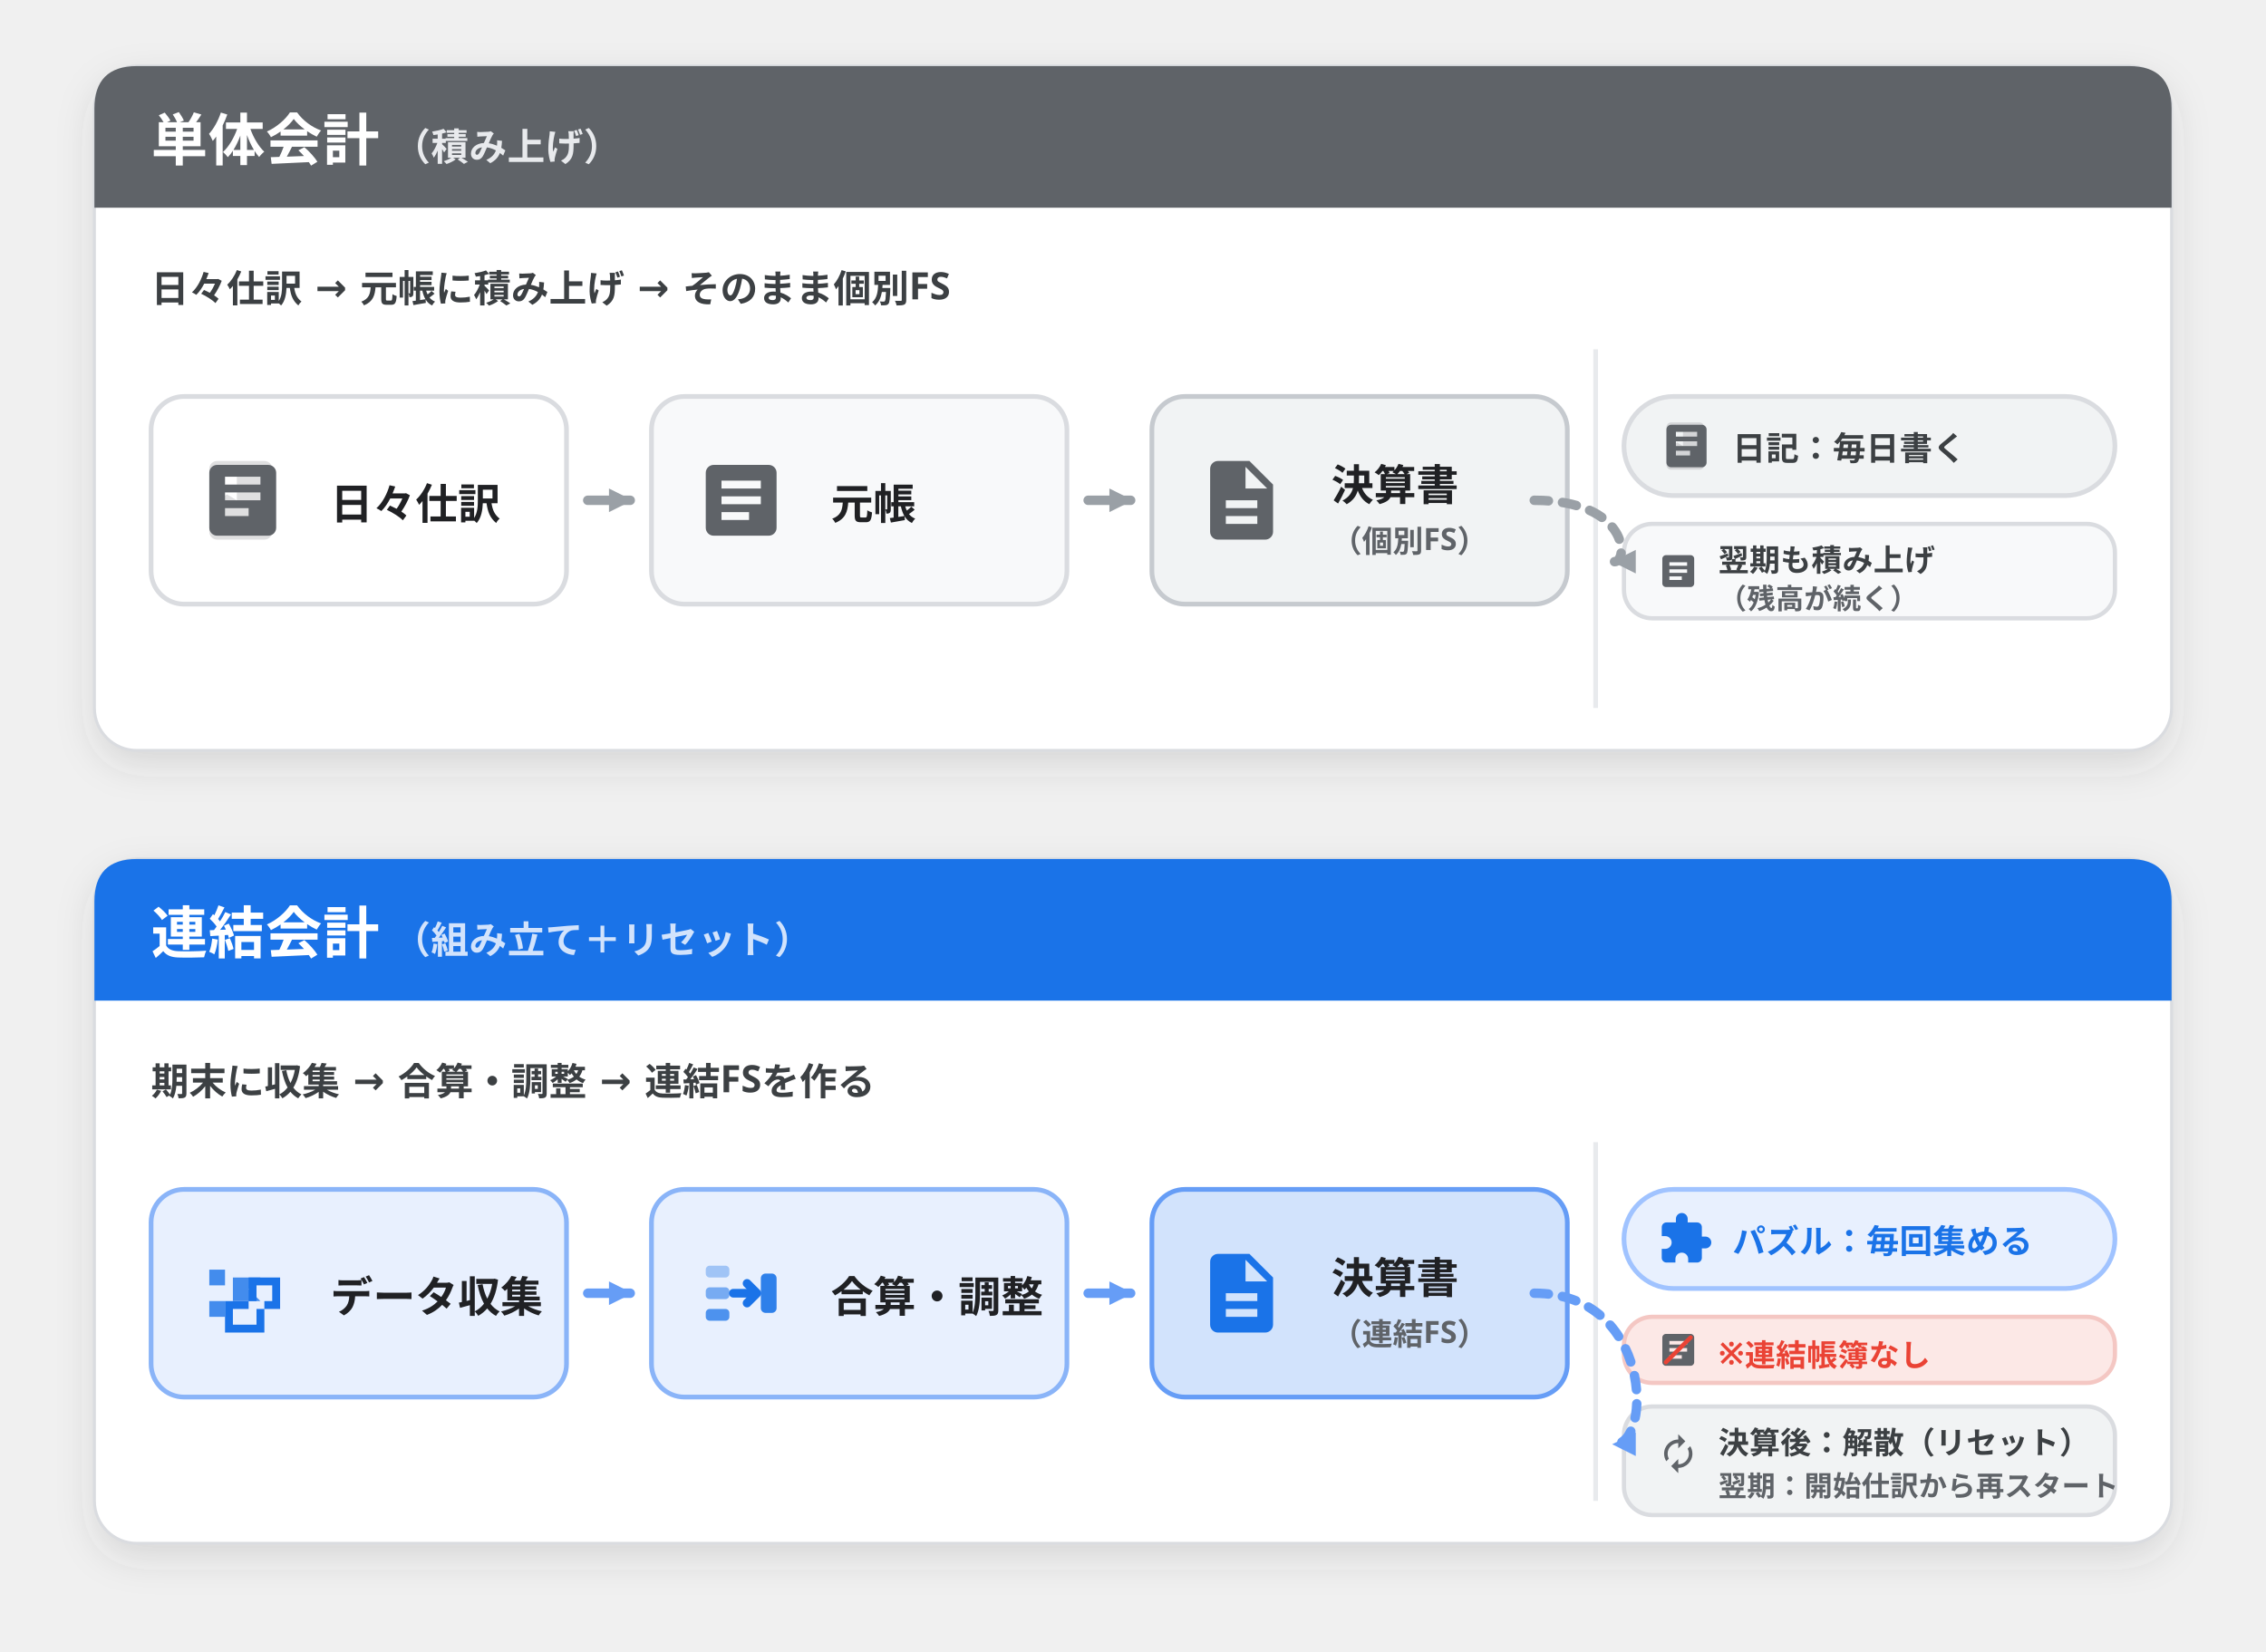
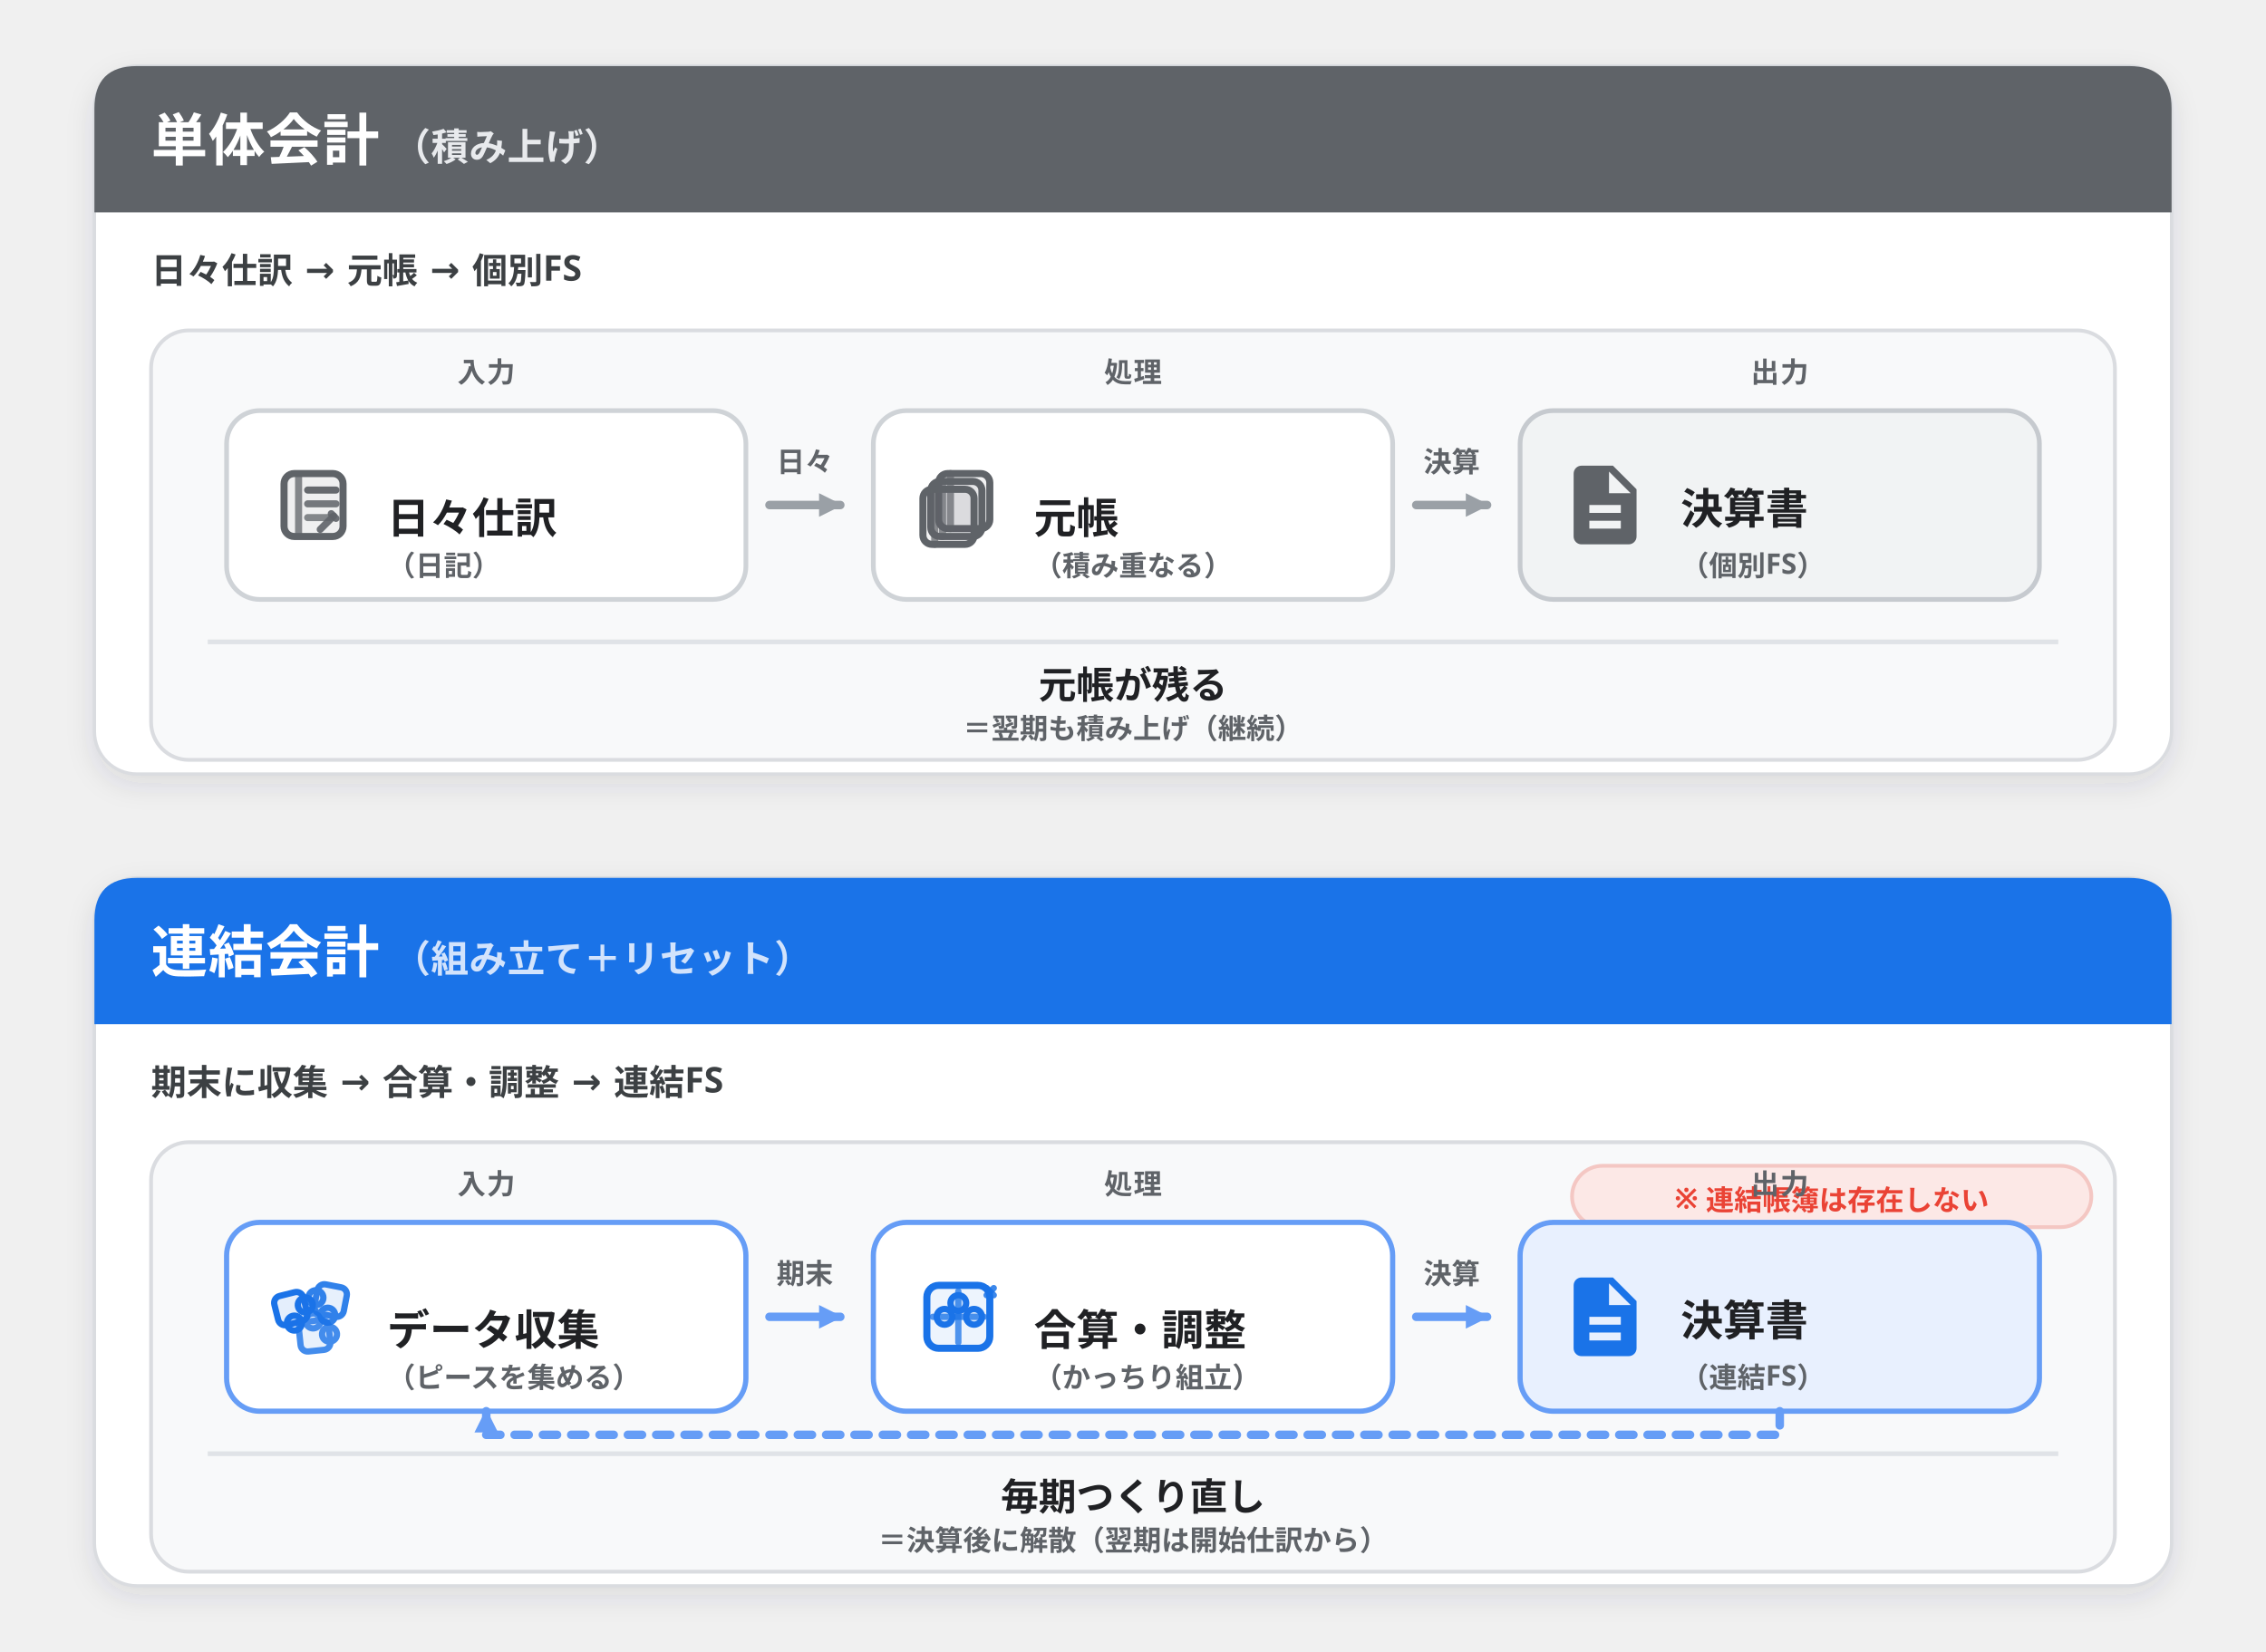
<svg xmlns="http://www.w3.org/2000/svg" width="960" height="700" viewBox="0 0 960 700">
  <defs>
    <style>
      .t { font-family: "Noto Sans JP","Hiragino Sans","Yu Gothic","Meiryo",sans-serif; }

-       /* Type scale */
+       /* type */
      .title { font-weight: 900; font-size: 24px; fill: #ffffff; letter-spacing: 0.01em; }
      .title-sub { font-weight: 600; font-size: 16px; }
-       .desc { font-weight: 700; font-size: 16px; fill: #3c4043; }
+       .desc { font-weight: 800; font-size: 15px; fill: #3c4043; }
+       .col { font-weight: 900; font-size: 12px; fill: #5f6368; letter-spacing: 0.04em; }
      .step { font-weight: 900; font-size: 18px; fill: #202124; }
-       .step-sub { font-weight: 700; font-size: 13px; fill: #5f6368; }
-       .pill-text { font-weight: 900; font-size: 14px; letter-spacing: 0.01em; }
-       .chip-text { font-weight: 900; font-size: 13px; letter-spacing: 0.01em; }
-       .chip-sub  { font-weight: 700; font-size: 12px; letter-spacing: 0.01em; fill: #5f6368; }
+       .sub { font-weight: 700; font-size: 12px; fill: #5f6368; }
+       .caption-strong { font-weight: 900; font-size: 16px; fill: #202124; }
+       .caption-sub { font-weight: 800; font-size: 12px; fill: #5f6368; }

-       /* Card */
-       .card { fill: #ffffff; filter: url(#dropShadow); }
-       .card-border { fill: none; stroke: #dadce0; stroke-width: 1.25; }
+       /* card */
+       .card { fill: #ffffff; filter: url(#shadow); }
+       .card-border { fill: none; stroke: #dadce0; stroke-width: 1.4; }
      .header-standalone { fill: #5f6368; }
      .header-consolidated { fill: #1a73e8; }
-       .divider { stroke: #e8eaed; stroke-width: 2; }

-       /* Boxes */
-       .box { fill: #ffffff; stroke: #dadce0; stroke-width: 2; }
-       .box-soft { fill: #f8f9fa; stroke: #dadce0; stroke-width: 2; }
-       .box-final { fill: #f1f3f4; stroke: #c6cacf; stroke-width: 2; }
-       .box-blue { fill: #e8f0fe; stroke: #8ab4f8; stroke-width: 2; }
-       .box-final-blue { fill: #d2e3fc; stroke: #669df6; stroke-width: 2; }
+       /* panel */
+       .panel { fill: #f8f9fa; stroke: #dadce0; stroke-width: 1.6; }
+       .divider { stroke: #e0e3e7; stroke-width: 2; }

-       /* Arrows */
-       .arrow { stroke-width: 4; fill: none; stroke-linecap: round; }
-       .arrow-grey { stroke: #9aa0a6; marker-end: url(#arrowHeadGrey); }
-       .arrow-blue { stroke: #669df6; marker-end: url(#arrowHeadBlue); }
-       .arrow-blue-dash { stroke: #669df6; stroke-dasharray: 6 6; marker-end: url(#arrowHeadBlue); }
-       .arrow-grey-dash { stroke: #9aa0a6; stroke-dasharray: 6 6; marker-end: url(#arrowHeadGrey); }
+       /* boxes */
+       .b { fill: #ffffff; stroke: #cfd3d7; stroke-width: 2; }
+       .b-final { fill: #f1f3f4; stroke: #c6cacf; stroke-width: 2; }
+       .b-blue { fill: #ffffff; stroke: #669df6; stroke-width: 2.2; }
+       .b-final-blue { fill: #e8f0fe; stroke: #669df6; stroke-width: 2.2; }

-       /* Icons */
+       /* arrows */
+       .a { stroke-width: 3.6; fill: none; stroke-linecap: round; }
+       .a-grey { stroke: #9aa0a6; marker-end: url(#mGrey); }
+       .a-blue { stroke: #669df6; marker-end: url(#mBlue); }
+       .a-blue-dash { stroke: #669df6; stroke-dasharray: 6 6; marker-end: url(#mBlue); }
+ 
+       /* chips */
+       .chip-red { fill: #fce8e6; stroke: #f4c7c3; stroke-width: 1.6; }
+       .chip-red-text { font-weight: 900; font-size: 12px; fill: #ea4335; }
+ 
+       /* icons */
      .icon-grey { fill: #5f6368; color: #5f6368; }
      .icon-blue { fill: #1a73e8; color: #1a73e8; }
-       .icon-red  { fill: #ea4335; color: #ea4335; }
    </style>
-     <filter id="dropShadow" x="-10%" y="-10%" width="120%" height="120%">
-       <feDropShadow dx="0" dy="6" stdDeviation="8" flood-color="#3c4043" flood-opacity="0.14" />
+     <filter id="shadow" x="-10%" y="-10%" width="120%" height="120%">
+       <feDropShadow dx="0" dy="4" stdDeviation="6" flood-color="#3c4043" flood-opacity="0.12" />
    </filter>
-     <marker id="arrowHeadGrey" viewBox="0 0 10 10" refX="9" refY="5" markerWidth="10" markerHeight="10" markerUnits="userSpaceOnUse" orient="auto">
+     <marker id="mGrey" viewBox="0 0 10 10" refX="9" refY="5" markerWidth="10" markerHeight="10" markerUnits="userSpaceOnUse" orient="auto">
      <path d="M0 0 L10 5 L0 10 z" fill="#9aa0a6" />
    </marker>
-     <marker id="arrowHeadBlue" viewBox="0 0 10 10" refX="9" refY="5" markerWidth="10" markerHeight="10" markerUnits="userSpaceOnUse" orient="auto">
+     <marker id="mBlue" viewBox="0 0 10 10" refX="9" refY="5" markerWidth="10" markerHeight="10" markerUnits="userSpaceOnUse" orient="auto">
      <path d="M0 0 L10 5 L0 10 z" fill="#669df6" />
    </marker>
-     <symbol id="icon-diary" viewBox="0 0 24 24">
-       <path d="M18 2H6c-1.1 0-2 .9-2 2v16c0 1.1.9 2 2 2h12c1.1 0 2-.9 2-2V4c0-1.1-.9-2-2-2zM6 4h5v8l-2.5-1.5L6 12V4z" fill-opacity="0.2" />
-       <path d="M19 3H6c-1.1 0-2 .9-2 2v14c0 1.1.9 2 2 2h13c1.1 0 2-.9 2-2V5c0-1.1-.9-2-2-2zm-5 13H8v-2h6v2zm3-4H8v-2h9v2zm0-4H8V6h9v2z" />
+     <symbol id="icon-diary-writing" viewBox="0 0 24 24">
+       <rect x="5" y="4" width="15" height="16" rx="2.6" fill="currentColor" fill-opacity="0.10" stroke="currentColor" stroke-width="1.8" stroke-linejoin="round" />
+       <line x1="8.7" y1="4" x2="8.7" y2="20" stroke="currentColor" stroke-width="1.8" opacity="0.75" />
+       <line x1="11" y1="8.2" x2="18.2" y2="8.2" stroke="currentColor" stroke-width="1.8" stroke-linecap="round" opacity="0.95" />
+       <line x1="11" y1="11.7" x2="18.2" y2="11.7" stroke="currentColor" stroke-width="1.8" stroke-linecap="round" opacity="0.85" />
+       <line x1="11" y1="15.2" x2="16.8" y2="15.2" stroke="currentColor" stroke-width="1.8" stroke-linecap="round" opacity="0.75" />
+       <path d="M14.2 18.2 L17.6 14.8" stroke="currentColor" stroke-width="1.8" stroke-linecap="round" opacity="0.9" />
+       <path d="M17.0 14.2 L18.2 15.4" stroke="currentColor" stroke-width="1.8" stroke-linecap="round" opacity="0.9" />
    </symbol>
-     <symbol id="icon-ledger" viewBox="0 0 24 24">
-       <path d="M19 3H5c-1.1 0-2 .9-2 2v14c0 1.1.9 2 2 2h14c1.1 0 2-.9 2-2V5c0-1.1-.9-2-2-2zm-5 14H7v-2h7v2zm3-4H7v-2h10v2zm0-4H7V7h10v2z" />
+     <symbol id="icon-diary-stack" viewBox="0 0 24 24">
+       <g fill="currentColor" fill-opacity="0.08" stroke="currentColor" stroke-width="1.8" stroke-linejoin="round">
+         <rect x="7" y="4" width="13" height="14" rx="2.3" />
+         <rect x="5" y="6" width="13" height="14" rx="2.3" />
+         <rect x="3" y="8" width="13" height="14" rx="2.3" />
+       </g>
+       <g stroke="currentColor" stroke-width="1.8" stroke-linecap="round" opacity="0.7">
+         <line x1="10" y1="4" x2="10" y2="18" />
+         <line x1="8" y1="6" x2="8" y2="20" />
+         <line x1="6" y1="8" x2="6" y2="22" />
+       </g>
+     </symbol>
+     <symbol id="icon-puzzle-scatter" viewBox="0 0 24 24">
+       <g fill="currentColor" fill-opacity="0.12" stroke="currentColor" stroke-width="1.6" stroke-linejoin="round">
+         <g transform="rotate(-14 7.2 10.2)" opacity="1">
+           <rect x="3" y="6" width="7.6" height="7.6" rx="1.8" />
+           <circle cx="10.6" cy="9.8" r="1.9" />
+           <circle cx="6.8" cy="13.6" r="1.9" />
+         </g>
+         <g transform="rotate(11 16.5 8.0)" opacity="0.9">
+           <rect x="13" y="4" width="7.6" height="7.6" rx="1.8" />
+           <circle cx="13.0" cy="7.8" r="1.9" />
+           <circle cx="16.8" cy="11.6" r="1.9" />
+         </g>
+         <g transform="rotate(-6 13.0 17.0)" opacity="0.82">
+           <rect x="9" y="13" width="7.6" height="7.6" rx="1.8" />
+           <circle cx="16.6" cy="16.8" r="1.9" />
+           <circle cx="12.8" cy="13.0" r="1.9" />
+         </g>
+       </g>
+     </symbol>
+     <symbol id="icon-puzzle-fit" viewBox="0 0 24 24">
+       <rect x="4" y="4" width="16" height="16" rx="3" fill="currentColor" fill-opacity="0.08" stroke="currentColor" stroke-width="1.8" stroke-linejoin="round" />
+       <line x1="12" y1="5.5" x2="12" y2="18.5" stroke="currentColor" stroke-width="1.6" opacity="0.75" stroke-linecap="round" />
+       <line x1="5.5" y1="12" x2="18.5" y2="12" stroke="currentColor" stroke-width="1.6" opacity="0.75" stroke-linecap="round" />
+       <circle cx="12" cy="8.5" r="2.0" fill="currentColor" fill-opacity="0.14" stroke="currentColor" stroke-width="1.6" />
+       <circle cx="8.5" cy="12" r="2.0" fill="currentColor" fill-opacity="0.14" stroke="currentColor" stroke-width="1.6" />
+       <circle cx="16.0" cy="12" r="2.0" fill="currentColor" fill-opacity="0.14" stroke="currentColor" stroke-width="1.6" />
+       <path d="M19.2 6.5 L21.0 4.7" stroke="currentColor" stroke-width="1.6" stroke-linecap="round" opacity="0.85" />
+       <path d="M21.0 6.5 L19.2 4.7" stroke="currentColor" stroke-width="1.6" stroke-linecap="round" opacity="0.85" />
    </symbol>
    <symbol id="icon-report" viewBox="0 0 24 24">
-       <path d="M14 2H6c-1.1 0-1.99.9-1.99 2L4 20c0 1.1.89 2 1.99 2H18c1.1 0 2-.9 2-2V8l-6-6zm2 16H8v-2h8v2zm0-4H8v-2h8v2zm-3-5V3.5L18.5 9H13z" />
-     </symbol>
-     <symbol id="icon-gather" viewBox="0 0 24 24">
-       <path d="M4 14h4v4H4zM4 6h4v4H4zM10 8h7l-3 3 3 3h-7V8z" opacity="0.8" />
-       <path d="M20 10v4h-4v-4h4m2-2h-8v8h8V8zM16 16v4h-6v-4h6m2-2H8v8h10v-8z" fill-rule="evenodd" />
-     </symbol>
-     <symbol id="icon-merge" viewBox="0 0 24 24">
-       <rect x="3" y="5" width="6" height="3" rx="1" fill="currentColor" opacity="0.35" />
-       <rect x="3" y="10.5" width="6" height="3" rx="1" fill="currentColor" opacity="0.55" />
-       <rect x="3" y="16" width="6" height="3" rx="1" fill="currentColor" opacity="0.75" />
-       <path d="M10 12h5" stroke="currentColor" stroke-width="2.2" stroke-linecap="round" />
-       <path d="M13.5 9.5 L16 12 L13.5 14.5" fill="none" stroke="currentColor" stroke-width="2.2" stroke-linecap="round" stroke-linejoin="round" />
-       <rect x="17" y="7" width="4" height="10" rx="1.2" fill="currentColor" opacity="0.9" />
-     </symbol>
-     <symbol id="icon-puzzle" viewBox="0 0 24 24">
-       <path d="M20.5 11H19V7c0-1.1-.9-2-2-2h-4V3.5C13 2.12 11.88 1 10.5 1S8 2.12 8 3.5V5H4c-1.1 0-1.99.9-1.99 2v3.8H3.5c1.49 0 2.7 1.21 2.7 2.7s-1.21 2.7-2.7 2.7H2V20c0 1.1.9 2 2 2h3.8v-1.5c0-1.49 1.21-2.7 2.7-2.7 1.49 0 2.7 1.21 2.7 2.7V22H17c1.1 0 2-.9 2-2v-4h1.5c1.38 0 2.5-1.12 2.5-2.5S21.88 11 20.5 11z" />
-     </symbol>
-     <symbol id="icon-reset" viewBox="0 0 24 24">
-       <path d="M12 6v3l4-4-4-4v3c-4.42 0-8 3.58-8 8 0 1.57.46 3.03 1.24 4.26L6.7 14.8c-.45-.83-.7-1.79-.7-2.8 0-3.31 2.69-6 6-6zm6.76 1.74L17.3 9.2c.44.84.7 1.79.7 2.8 0 3.31-2.69 6-6 6v-3l-4 4 4 4v-3c4.42 0 8-3.58 8-8 0-1.57-.46-3.03-1.24-4.26z" />
-     </symbol>
-     <symbol id="icon-no-ledger" viewBox="0 0 24 24">
-       <use href="#icon-ledger" x="0" y="0" width="24" height="24" />
-       <path d="M5 19 L19 5" stroke="#ea4335" stroke-width="2.4" stroke-linecap="round" />
+       <path d="M14 2H6c-1.1 0-1.99.9-1.99 2L4 20c0 1.1.89 2 1.99 2H18c1.1 0 2-.9 2-2V8l-6-6zm2 16H8v-2h8v2zm0-4H8v-2h8v2zm-3-5V3.5L18.5 9H13z" fill="currentColor" />
    </symbol>
  </defs>
  <g transform="translate(40,28)">
-     <rect width="880" height="290" rx="18" class="card" />
-     <rect width="880" height="290" rx="18" class="card-border" />
-     <path d="M0,18 Q0,0 18,0 H862 Q880,0 880,18 V60 H0 Z" class="header-standalone" />
+     <rect width="880" height="300" rx="18" class="card" />
+     <rect width="880" height="300" rx="18" class="card-border" />
+     <path d="M0,18 Q0,0 18,0 H862 Q880,0 880,18 V62 H0 Z" class="header-standalone" />
    <text x="24" y="40" class="t title">単体会計 <tspan class="title-sub" fill="#e8eaed">（積み上げ）</tspan>
    </text>
-     <text x="24" y="100" class="t desc">日々仕訳 → 元帳に積み上げ → そのまま個別FS</text>
-     <line x1="636" y1="120" x2="636" y2="272" class="divider" />
-     <g transform="translate(24,140)">
-       <rect width="176" height="88" rx="14" class="box" />
-       <use href="#icon-diary" x="18" y="24" width="40" height="40" class="icon-grey" />
-       <text x="76" y="52" class="t step">日々仕訳</text>
-       <line x1="185" y1="44" x2="203" y2="44" class="arrow arrow-grey" />
-       <g transform="translate(212,0)">
-         <rect width="176" height="88" rx="14" class="box-soft" />
-         <use href="#icon-ledger" x="18" y="24" width="40" height="40" class="icon-grey" />
-         <text x="76" y="52" class="t step">元帳</text>
+     <text x="24" y="92" class="t desc">日々仕訳 → 元帳 → 個別FS</text>
+     <g transform="translate(24,112)">
+       <rect width="832" height="182" rx="16" class="panel" />
+       <text x="142" y="22" class="t col" text-anchor="middle">入力</text>
+       <text x="416" y="22" class="t col" text-anchor="middle">処理</text>
+       <text x="690" y="22" class="t col" text-anchor="middle">出力</text>
+       <g transform="translate(32,34)">
+         <rect width="220" height="80" rx="14" class="b" />
+         <use href="#icon-diary-writing" x="16" y="20" width="40" height="40" class="icon-grey" />
+         <text x="68" y="52" class="t step">日々仕訳</text>
+         <text x="68" y="70" class="t sub">（日記）</text>
      </g>
-       <line x1="397" y1="44" x2="415" y2="44" class="arrow arrow-grey" />
-       <g transform="translate(424,0)">
-         <rect width="176" height="88" rx="14" class="box-final" />
-         <use href="#icon-report" x="18" y="24" width="40" height="40" class="icon-grey" />
-         <text x="76" y="44" class="t step">決算書</text>
-         <text x="76" y="66" class="t step-sub">（個別FS）</text>
+       <g transform="translate(306,34)">
+         <rect width="220" height="80" rx="14" class="b" />
+         <use href="#icon-diary-stack" x="16" y="20" width="40" height="40" class="icon-grey" />
+         <text x="68" y="52" class="t step">元帳</text>
+         <text x="68" y="70" class="t sub">（積み重なる）</text>
      </g>
+       <g transform="translate(580,34)">
+         <rect width="220" height="80" rx="14" class="b-final" />
+         <use href="#icon-report" x="16" y="20" width="40" height="40" class="icon-grey" />
+         <text x="68" y="48" class="t step">決算書</text>
+         <text x="68" y="70" class="t sub">（個別FS）</text>
+       </g>
+       <line x1="262" y1="74" x2="292" y2="74" class="a a-grey" />
+       <text x="277" y="60" class="t sub" text-anchor="middle">日々</text>
+       <line x1="536" y1="74" x2="566" y2="74" class="a a-grey" />
+       <text x="551" y="60" class="t sub" text-anchor="middle">決算</text>
+       <line x1="24" y1="132" x2="808" y2="132" class="divider" />
+       <text x="416" y="156" class="t caption-strong" text-anchor="middle">元帳が残る</text>
+       <text x="416" y="173" class="t caption-sub" text-anchor="middle">＝翌期も積み上げ（継続）</text>
    </g>
-     <g transform="translate(648,140)">
-       <rect width="208" height="42" rx="21" fill="#f1f3f4" stroke="#dadce0" stroke-width="2" />
-       <use href="#icon-diary" x="14" y="9" width="24" height="24" class="icon-grey" />
-       <text x="46" y="27" class="t pill-text" fill="#3c4043">日記：毎日書く</text>
-       <rect y="54" width="208" height="40" rx="12" fill="#f8f9fa" stroke="#dadce0" stroke-width="1.8" />
-       <use href="#icon-ledger" x="14" y="65" width="18" height="18" class="icon-grey" />
-       <text x="40" y="74" class="t chip-text" fill="#3c4043">翌期も積み上げ</text>
-       <text x="40" y="90" class="t chip-sub">（残高が続く）</text>
-     </g>
-     <path d="M610 184 C 650 184 650 210 644 210" class="arrow arrow-grey-dash" />
  </g>
-   <g transform="translate(40,364)">
-     <rect width="880" height="290" rx="18" class="card" />
-     <rect width="880" height="290" rx="18" class="card-border" />
-     <path d="M0,18 Q0,0 18,0 H862 Q880,0 880,18 V60 H0 Z" class="header-consolidated" />
+   <g transform="translate(40,372)">
+     <rect width="880" height="300" rx="18" class="card" />
+     <rect width="880" height="300" rx="18" class="card-border" />
+     <path d="M0,18 Q0,0 18,0 H862 Q880,0 880,18 V62 H0 Z" class="header-consolidated" />
    <text x="24" y="40" class="t title">連結会計 <tspan class="title-sub" fill="#d2e3fc">（組み立て＋リセット）</tspan>
    </text>
-     <text x="24" y="100" class="t desc">期末に収集 → 合算・調整 → 連結FSを作る</text>
-     <line x1="636" y1="120" x2="636" y2="272" class="divider" />
-     <g transform="translate(24,140)">
-       <rect width="176" height="88" rx="14" class="box-blue" />
-       <use href="#icon-gather" x="18" y="24" width="40" height="40" class="icon-blue" />
-       <text x="76" y="52" class="t step">データ収集</text>
-       <line x1="185" y1="44" x2="203" y2="44" class="arrow arrow-blue" />
-       <g transform="translate(212,0)">
-         <rect width="176" height="88" rx="14" class="box-blue" />
-         <use href="#icon-merge" x="18" y="24" width="40" height="40" class="icon-blue" />
-         <text x="76" y="52" class="t step">合算・調整</text>
+     <text x="24" y="92" class="t desc">期末に収集 → 合算・調整 → 連結FS</text>
+     <g transform="translate(24,112)">
+       <rect width="832" height="182" rx="16" class="panel" />
+       <g transform="translate(602,10)">
+         <rect width="220" height="26" rx="13" class="chip-red" />
+         <text x="110" y="18" class="t chip-red-text" text-anchor="middle">※ 連結帳簿は存在しない</text>
      </g>
-       <line x1="397" y1="44" x2="415" y2="44" class="arrow arrow-blue" />
-       <g transform="translate(424,0)">
-         <rect width="176" height="88" rx="14" class="box-final-blue" />
-         <use href="#icon-report" x="18" y="24" width="40" height="40" class="icon-blue" />
-         <text x="76" y="44" class="t step">決算書</text>
-         <text x="76" y="66" class="t step-sub" fill="#1a73e8">（連結FS）</text>
+       <text x="142" y="22" class="t col" text-anchor="middle">入力</text>
+       <text x="416" y="22" class="t col" text-anchor="middle">処理</text>
+       <text x="690" y="22" class="t col" text-anchor="middle">出力</text>
+       <g transform="translate(32,34)">
+         <rect width="220" height="80" rx="14" class="b-blue" />
+         <use href="#icon-puzzle-scatter" x="16" y="20" width="40" height="40" class="icon-blue" />
+         <text x="68" y="52" class="t step">データ収集</text>
+         <text x="68" y="70" class="t sub">（ピースを集める）</text>
      </g>
+       <g transform="translate(306,34)">
+         <rect width="220" height="80" rx="14" class="b-blue" />
+         <use href="#icon-puzzle-fit" x="16" y="20" width="40" height="40" class="icon-blue" />
+         <text x="68" y="52" class="t step">合算・調整</text>
+         <text x="68" y="70" class="t sub">（かっちり組立）</text>
+       </g>
+       <g transform="translate(580,34)">
+         <rect width="220" height="80" rx="14" class="b-final-blue" />
+         <use href="#icon-report" x="16" y="20" width="40" height="40" class="icon-blue" />
+         <text x="68" y="48" class="t step">決算書</text>
+         <text x="68" y="70" class="t sub" fill="#1a73e8">（連結FS）</text>
+       </g>
+       <line x1="262" y1="74" x2="292" y2="74" class="a a-blue" />
+       <text x="277" y="60" class="t sub" text-anchor="middle" fill="#1a73e8">期末</text>
+       <line x1="536" y1="74" x2="566" y2="74" class="a a-blue" />
+       <text x="551" y="60" class="t sub" text-anchor="middle" fill="#1a73e8">決算</text>
+       <path d="M690 114 V124 H142 V114" class="a a-blue-dash" />
+       <line x1="24" y1="132" x2="808" y2="132" class="divider" />
+       <text x="416" y="156" class="t caption-strong" text-anchor="middle">毎期つくり直し</text>
+       <text x="416" y="173" class="t caption-sub" text-anchor="middle">＝決算後に解散（翌期は開始仕訳から）</text>
    </g>
-     <g transform="translate(648,140)">
-       <rect width="208" height="42" rx="21" fill="#e8f0fe" stroke="#a0c3ff" stroke-width="2" />
-       <use href="#icon-puzzle" x="14" y="9" width="24" height="24" class="icon-blue" />
-       <text x="46" y="27" class="t pill-text" fill="#1a73e8">パズル：毎回集める</text>
-       <rect y="54" width="208" height="28" rx="12" fill="#fce8e6" stroke="#f4c7c3" stroke-width="1.8" />
-       <use href="#icon-no-ledger" x="14" y="59" width="18" height="18" class="icon-grey" />
-       <text x="40" y="74" class="t chip-text" fill="#ea4335">※連結帳簿なし</text>
-       <rect y="92" width="208" height="46" rx="12" fill="#f1f3f4" stroke="#dadce0" stroke-width="1.8" />
-       <use href="#icon-reset" x="14" y="103" width="18" height="18" class="icon-grey" />
-       <text x="40" y="112" class="t chip-text" fill="#3c4043">決算後：解散（リセット）</text>
-       <text x="40" y="130" class="t chip-sub">翌期：開始仕訳から再スタート</text>
-     </g>
-     <path d="M610 184 C 660 184 660 248 644 248" class="arrow arrow-blue-dash" />
  </g>
</svg>
